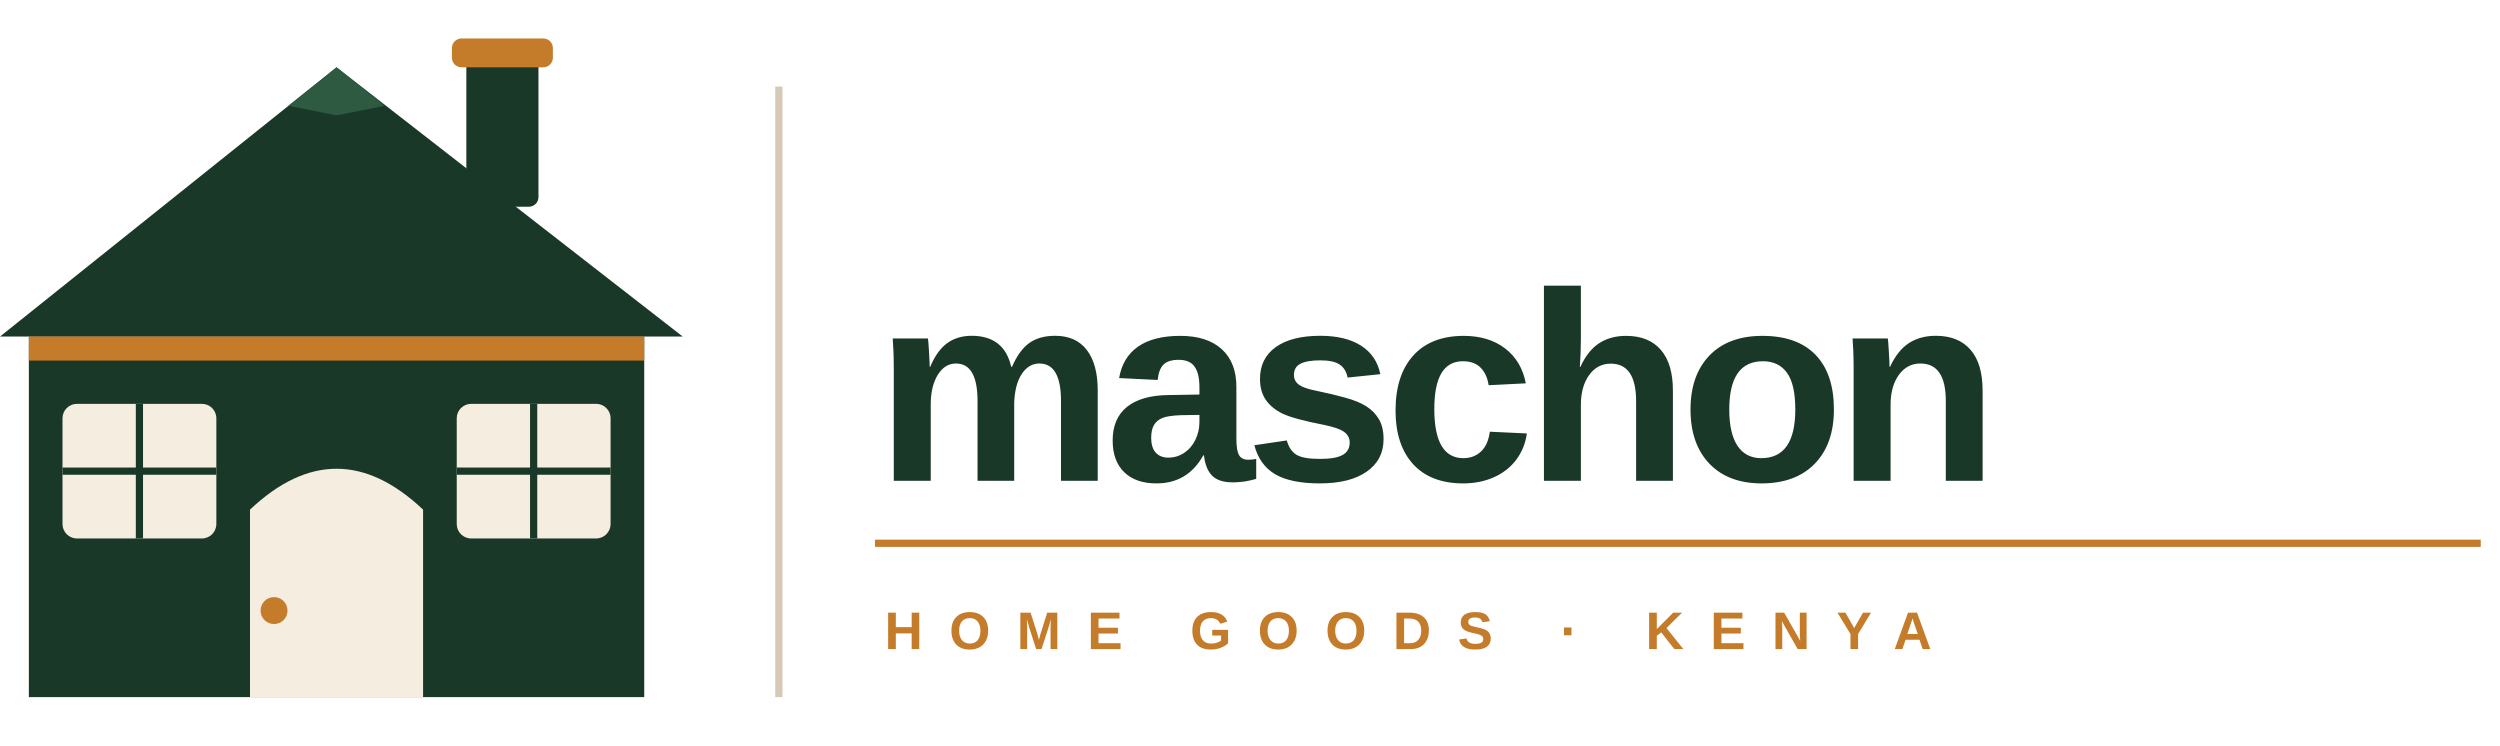
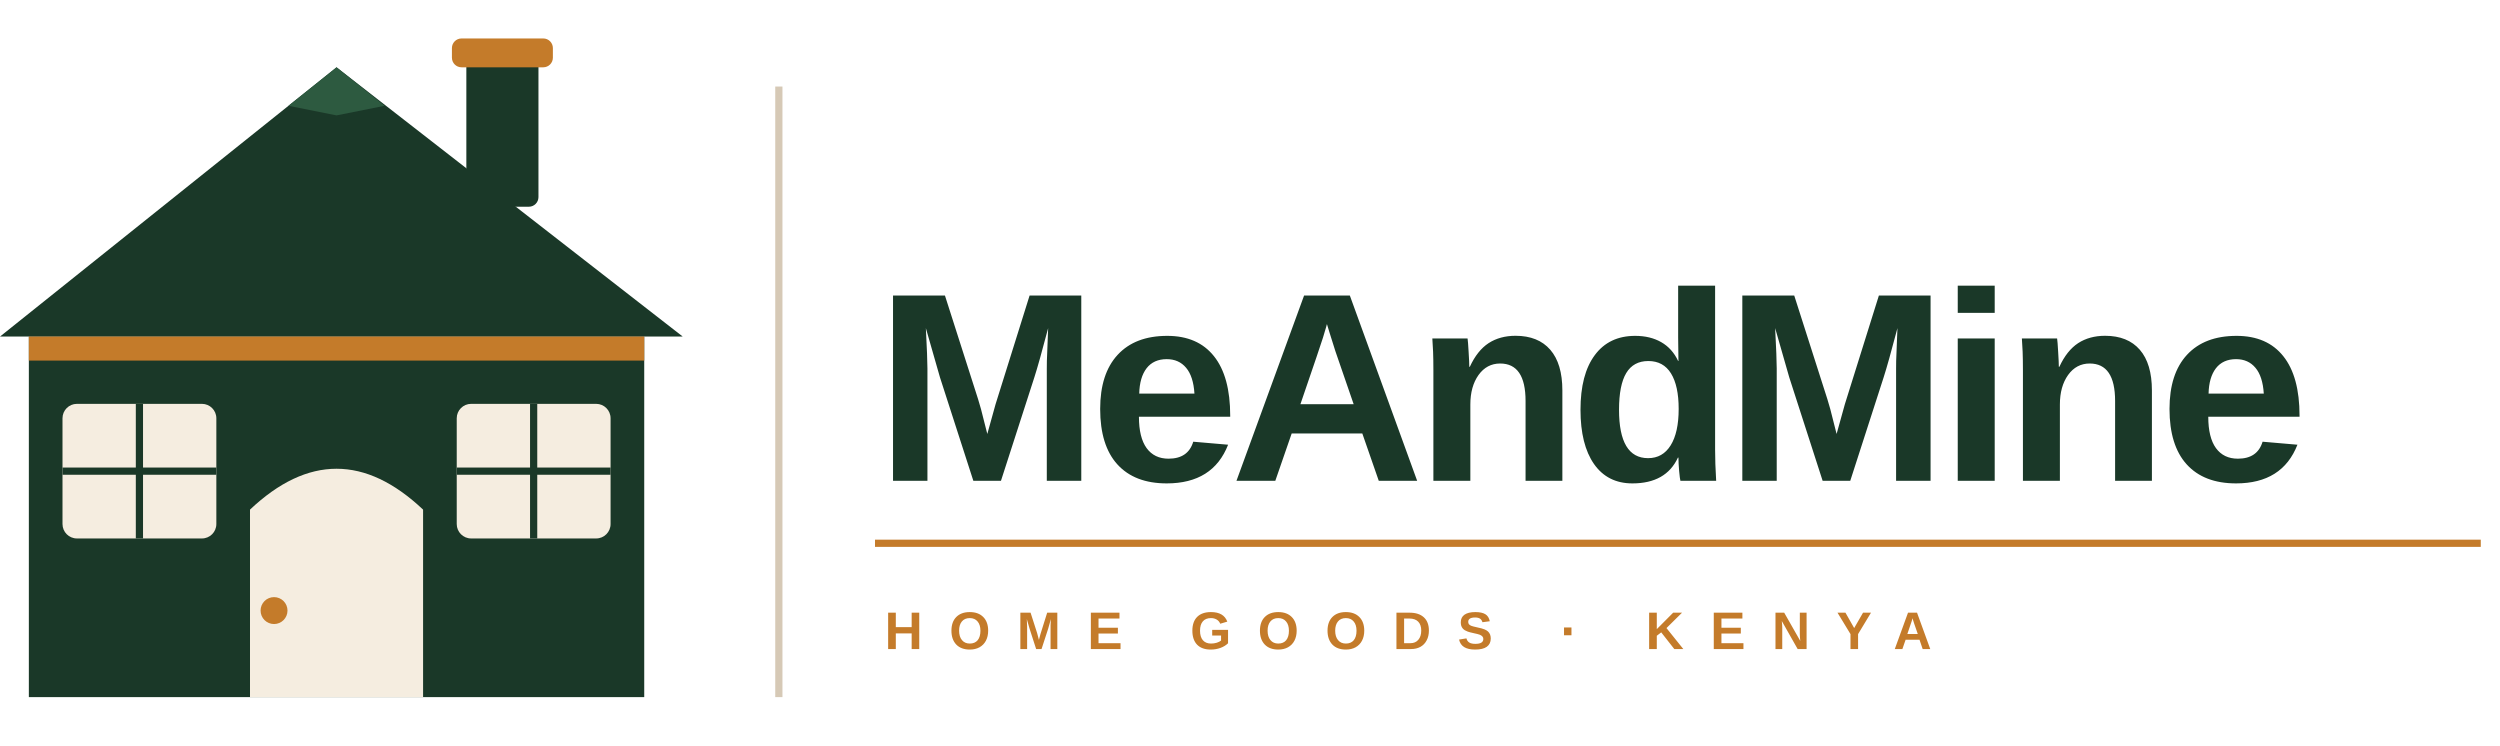
<svg xmlns="http://www.w3.org/2000/svg" viewBox="0 0 520 155" fill="none">
  <rect x="97" y="10" width="15" height="33" rx="2" fill="#1a3828" />
  <rect x="94" y="8" width="21" height="6" rx="2" fill="#c47b2a" />
  <polygon points="70,14 142,70 0,70" fill="#1a3828" />
  <polygon points="70,14 80,22 70,24 60,22" fill="#2d5a40" />
  <rect x="6" y="70" width="128" height="75" fill="#1a3828" />
  <rect x="6" y="70" width="128" height="5" fill="#c47b2a" />
  <rect x="13" y="84" width="32" height="28" rx="3" fill="#f5ede0" />
  <line x1="29" y1="84" x2="29" y2="112" stroke="#1a3828" stroke-width="1.5" />
  <line x1="13" y1="98" x2="45" y2="98" stroke="#1a3828" stroke-width="1.5" />
  <rect x="95" y="84" width="32" height="28" rx="3" fill="#f5ede0" />
  <line x1="111" y1="84" x2="111" y2="112" stroke="#1a3828" stroke-width="1.5" />
  <line x1="95" y1="98" x2="127" y2="98" stroke="#1a3828" stroke-width="1.5" />
  <path d="M52 145 L52 106 Q70 89 88 106 L88 145 Z" fill="#f5ede0" />
  <circle cx="57" cy="127" r="2.8" fill="#c47b2a" />
  <line x1="162" y1="18" x2="162" y2="145" stroke="#d6c9b6" stroke-width="1.5" />
-   <text x="182" y="100" font-family="'Arial Black', 'Helvetica Neue', Arial, sans-serif" font-weight="900" font-size="56" fill="#1a3828" letter-spacing="-2">maschon</text>
+   <text x="182" y="100" font-family="'Arial Black', 'Helvetica Neue', Arial, sans-serif" font-weight="900" font-size="56" fill="#1a3828" letter-spacing="-2">MeAndMine</text>
  <line x1="182" y1="113" x2="516" y2="113" stroke="#c47b2a" stroke-width="1.5" />
  <text x="184" y="135" font-family="Arial, Helvetica, sans-serif" font-weight="700" font-size="11" fill="#c47b2a" letter-spacing="5.5">HOME GOODS · KENYA</text>
</svg>
